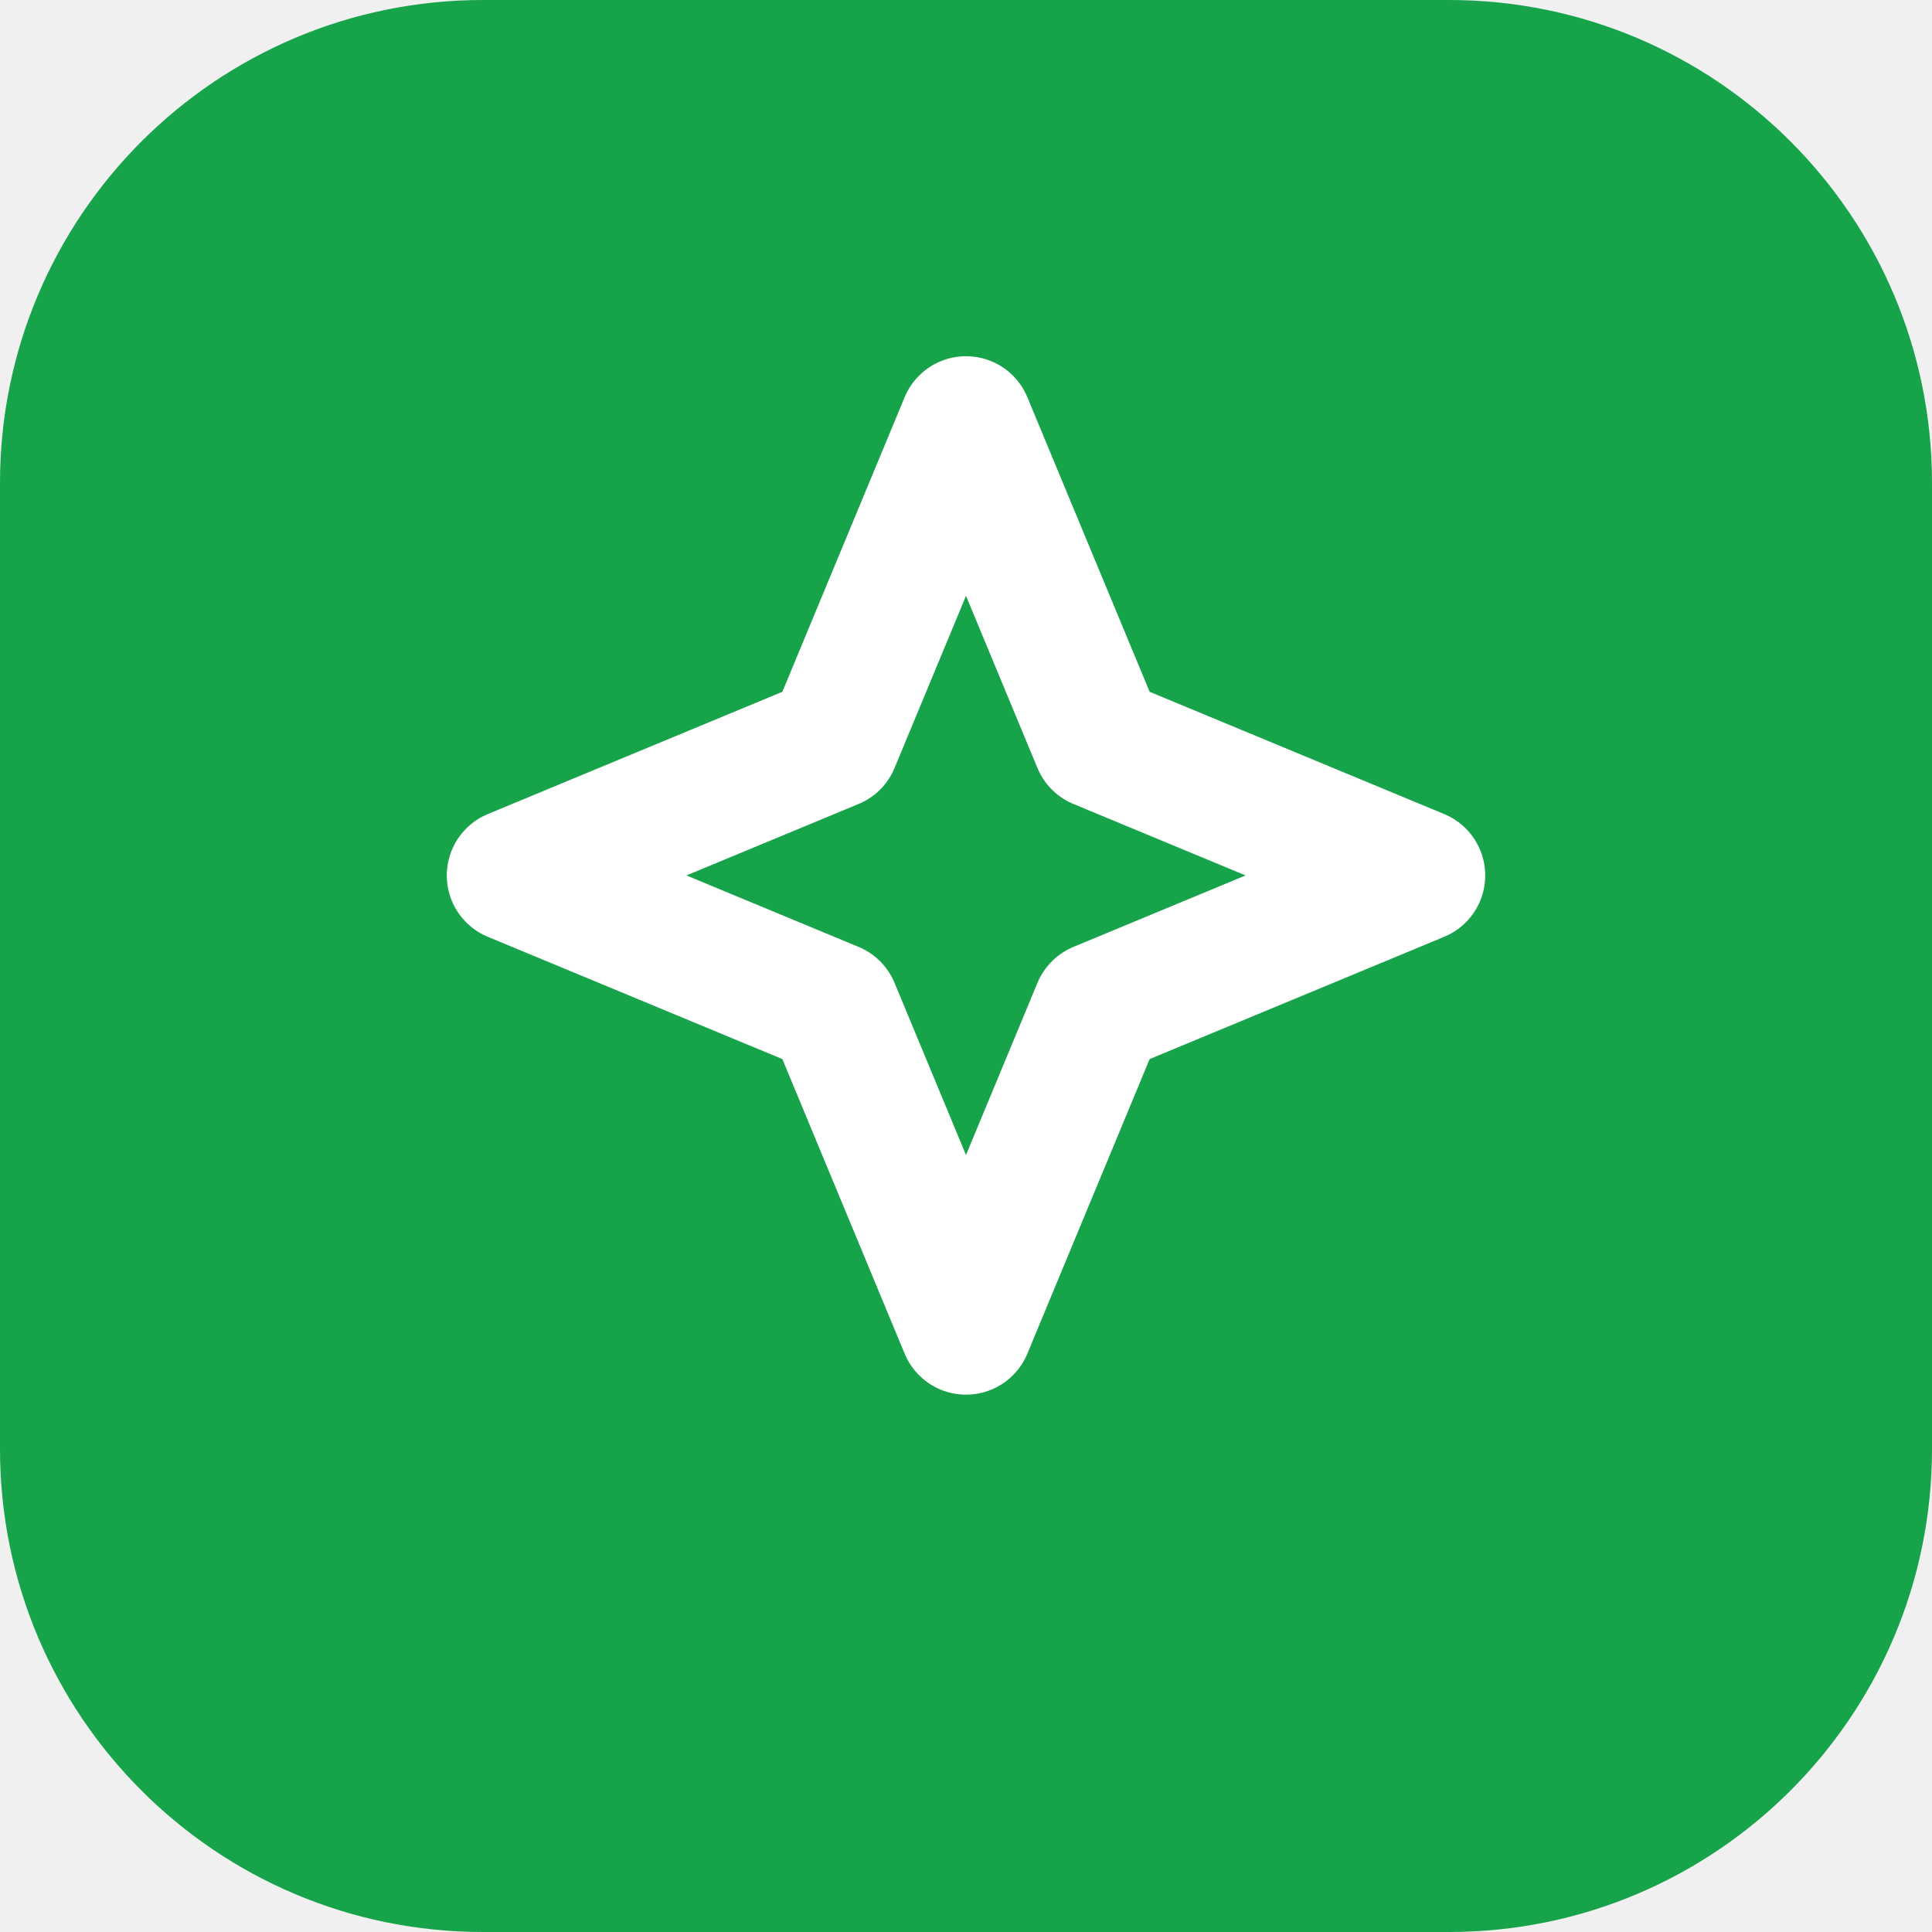
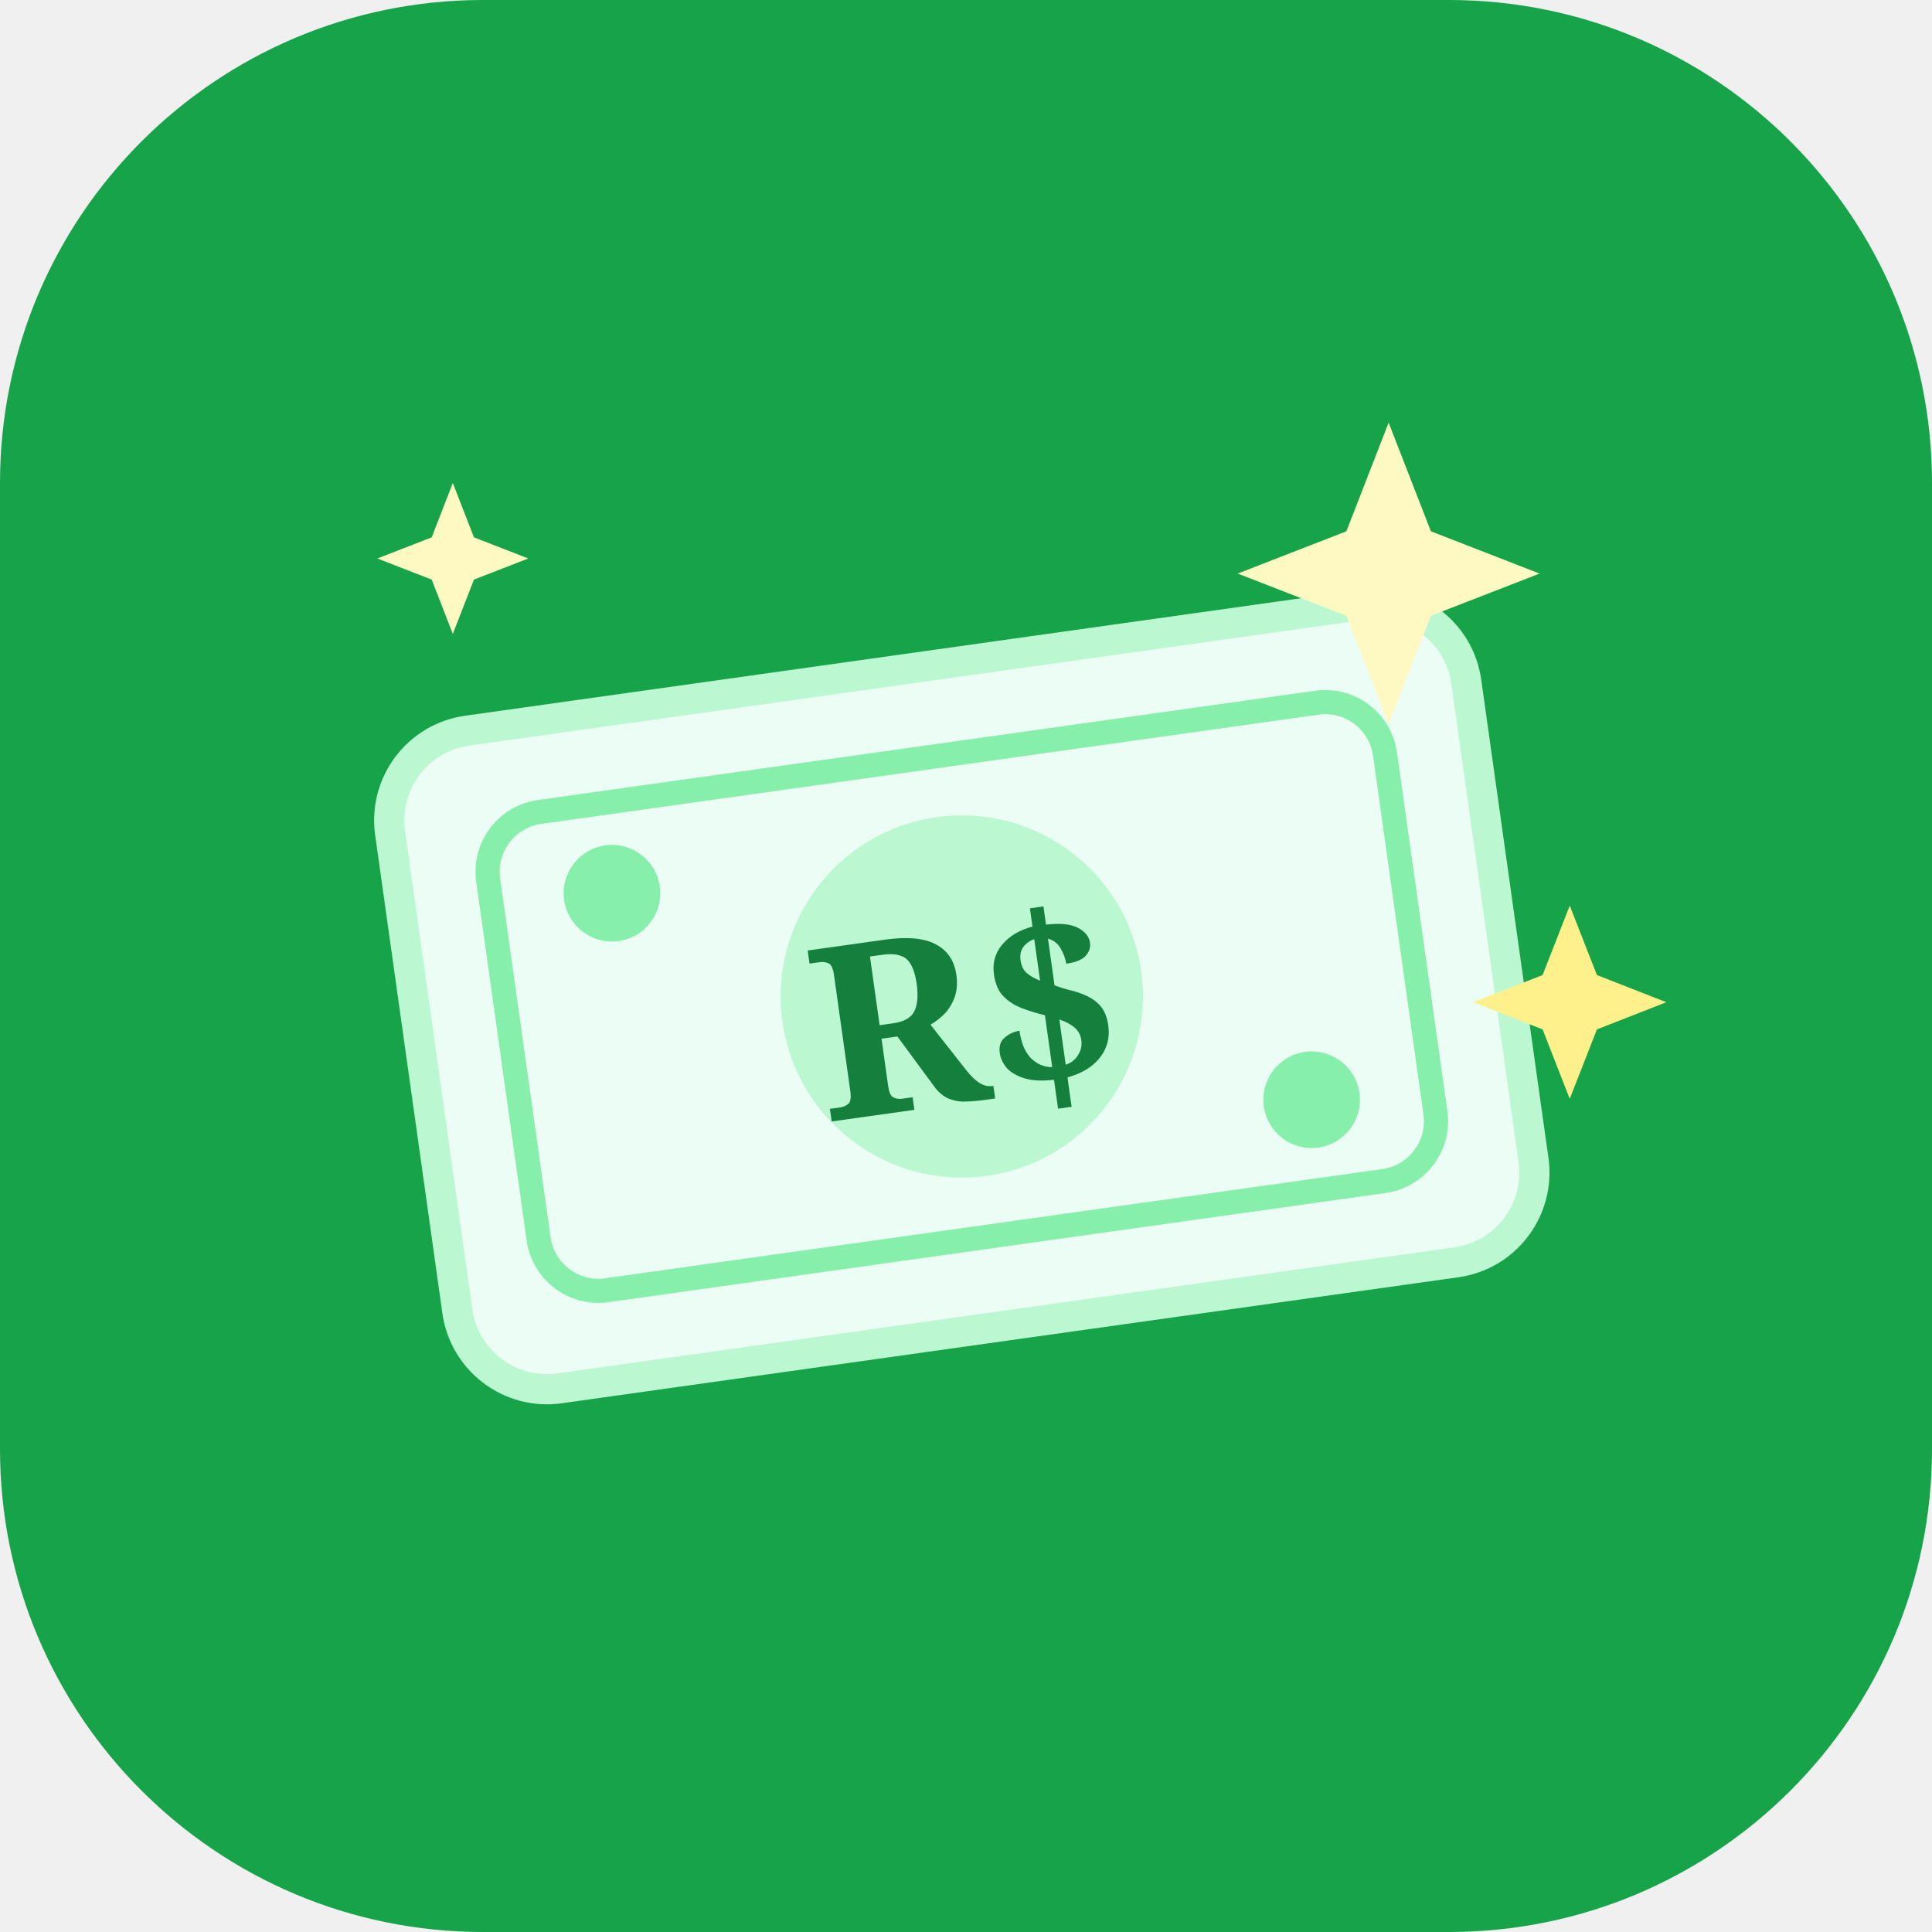
- <svg xmlns="http://www.w3.org/2000/svg" viewBox="0 0 32 32">
-   <rect width="32" height="32" rx="8" fill="#16a34a" />
-   <path fill="none" stroke="#ffffff" stroke-width="2.2" stroke-linecap="round" stroke-linejoin="round" d="M16 7l2.2 5.3 5.3 2.2-5.3 2.2L16 22l-2.2-5.3-5.3-2.2 5.3-2.2L16 7z" />
+ <svg xmlns="http://www.w3.org/2000/svg" viewBox="0 0 64 64">
+   <rect width="64" height="64" rx="16" fill="#16a34a" />
+   <g transform="rotate(-8 32 34)">
+     <rect x="14" y="22" width="36" height="22" rx="3" fill="#ecfdf5" stroke="#bbf7d0" stroke-width="1" />
+     <rect x="17" y="25" width="30" height="16" rx="2" fill="none" stroke="#86efac" stroke-width="0.8" />
+     <circle cx="32" cy="33" r="6" fill="#bbf7d0" />
+     <text x="32" y="36.5" font-size="8" font-family="Georgia, serif" font-weight="bold" fill="#15803d" text-anchor="middle">R$</text>
+     <circle cx="21" cy="28" r="1.6" fill="#86efac" />
+     <circle cx="43" cy="38" r="1.6" fill="#86efac" />
+   </g>
+   <path d="M46 14 l1.4 3.6 3.6 1.4 -3.6 1.4 -1.4 3.6 -1.4 -3.6 -3.6 -1.4 3.6 -1.4 z" fill="#fef9c3" />
+   <path d="M52 30 l0.9 2.3 2.3 0.9 -2.3 0.9 -0.9 2.3 -0.9 -2.3 -2.3 -0.9 2.3 -0.9 z" fill="#fef08a" />
+   <path d="M15 16 l0.7 1.8 1.8 0.7 -1.8 0.7 -0.7 1.8 -0.7 -1.8 -1.8 -0.7 1.8 -0.7 z" fill="#fef9c3" />
</svg>
